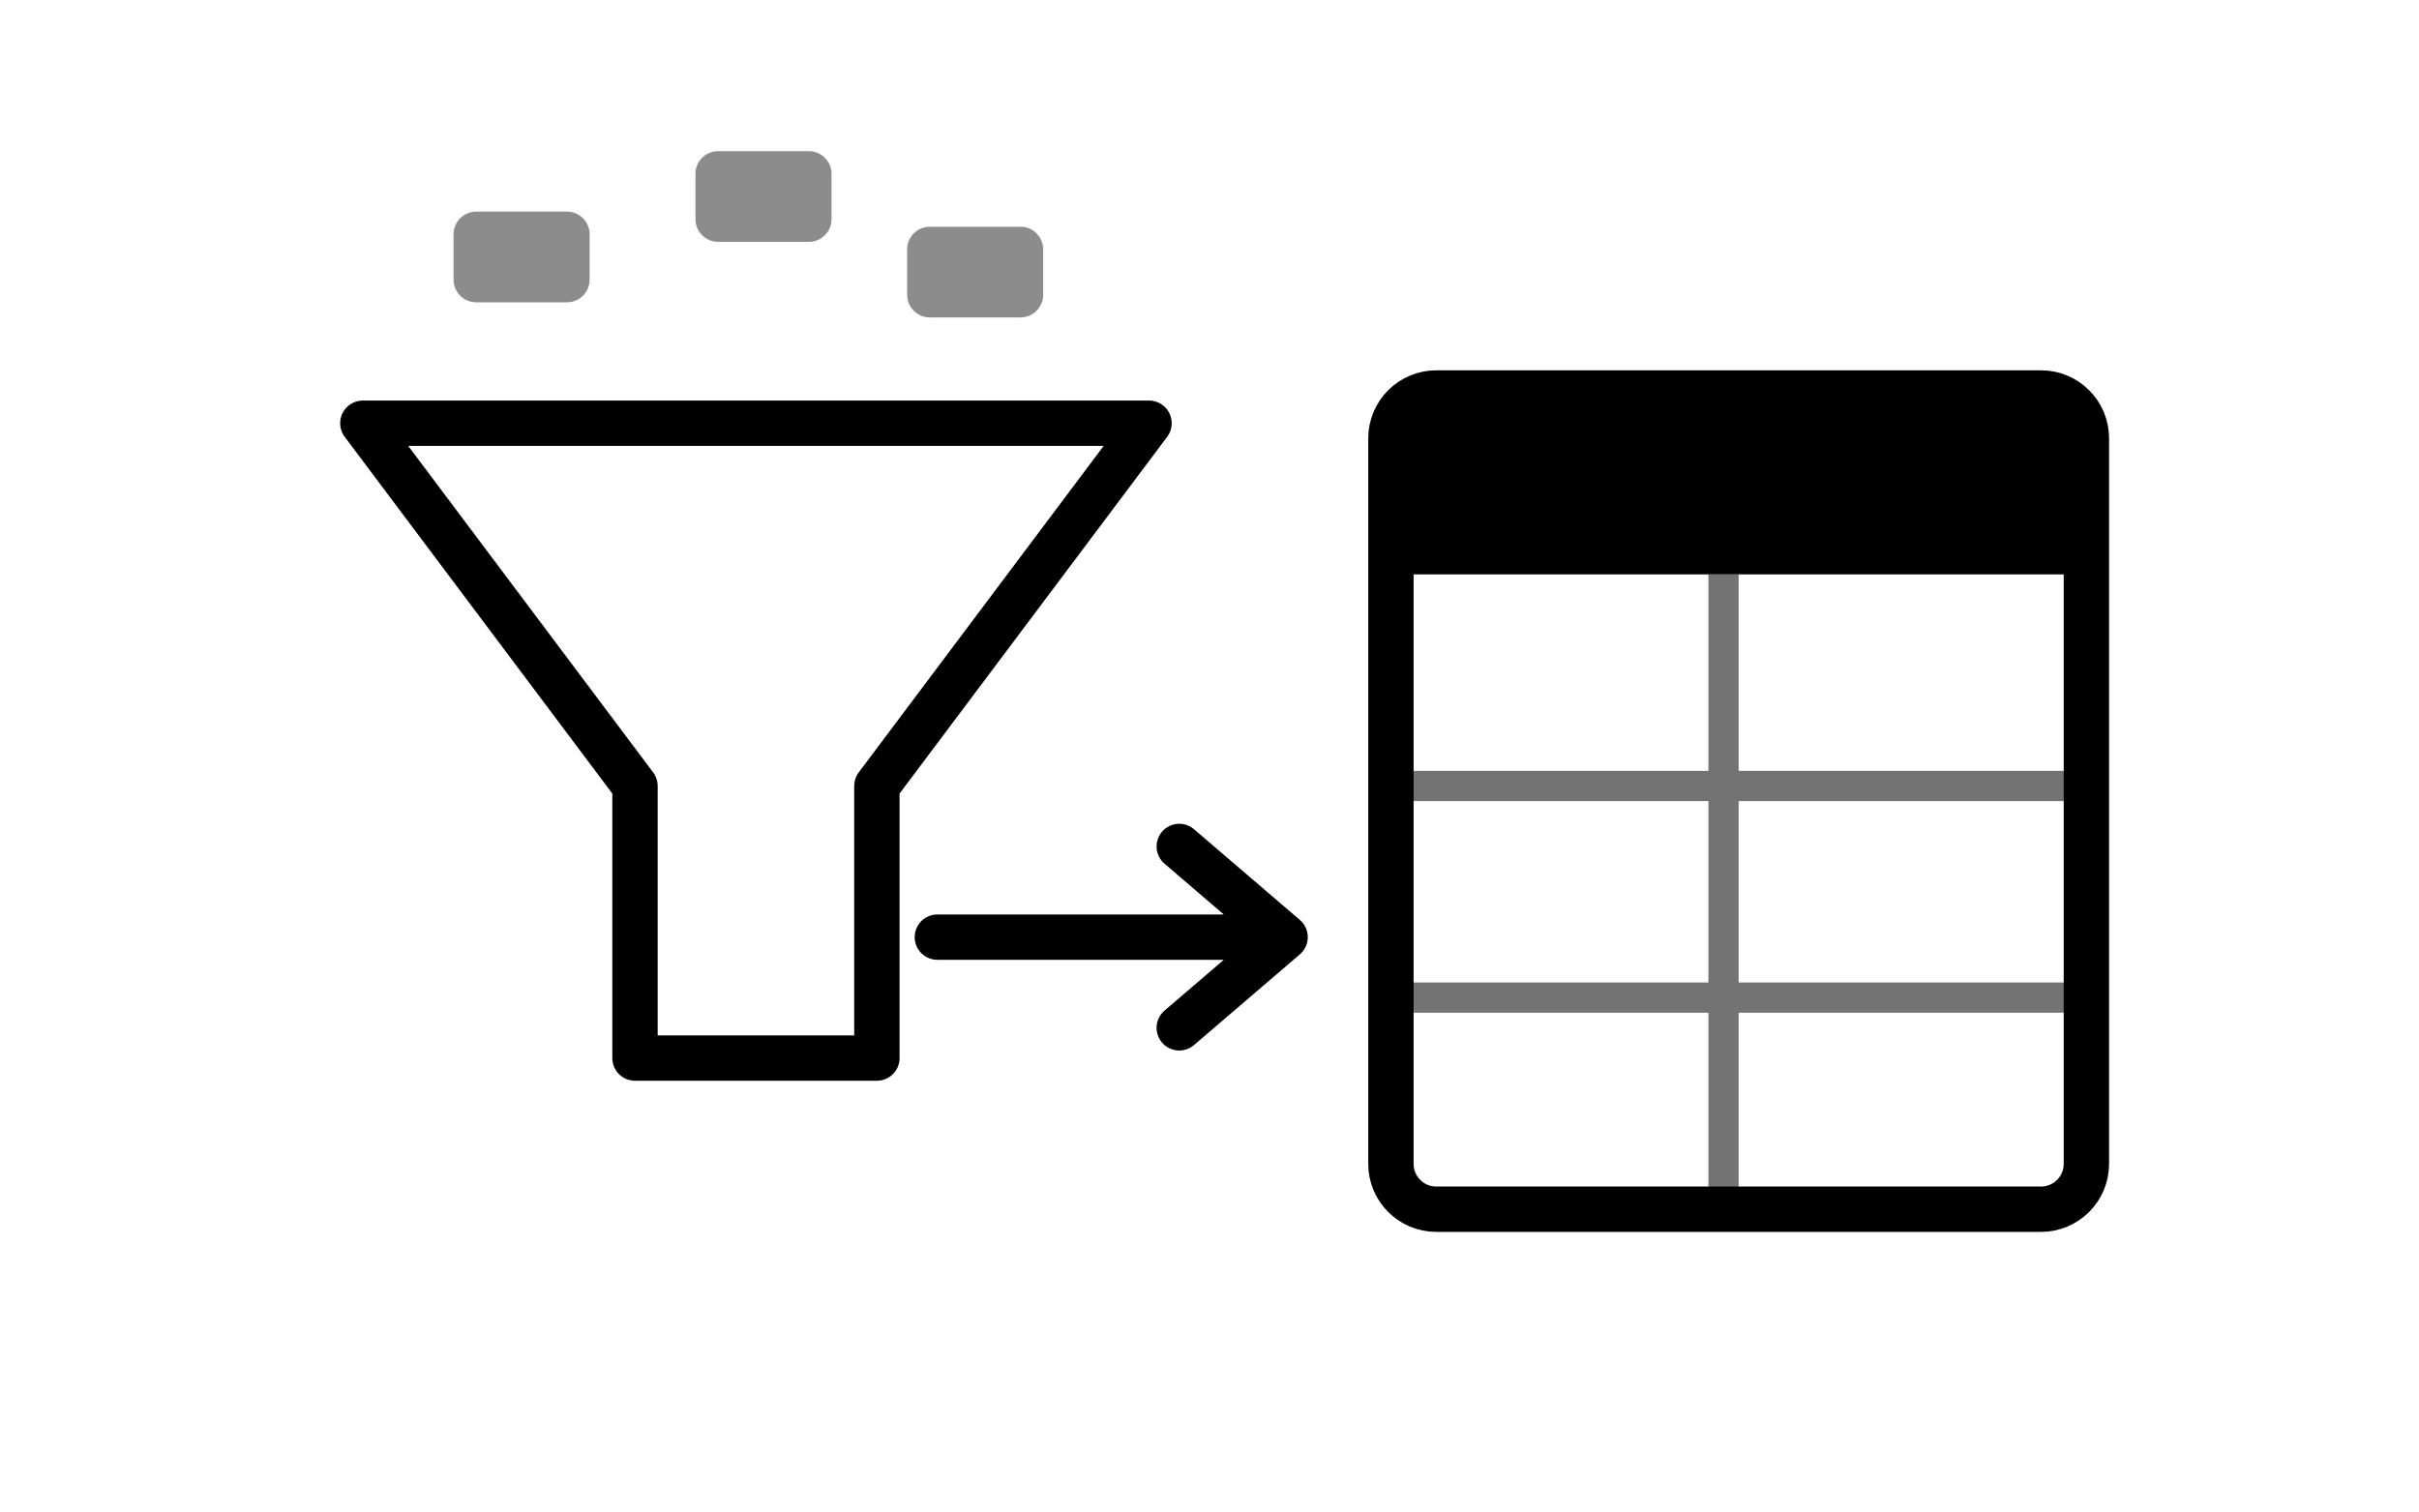
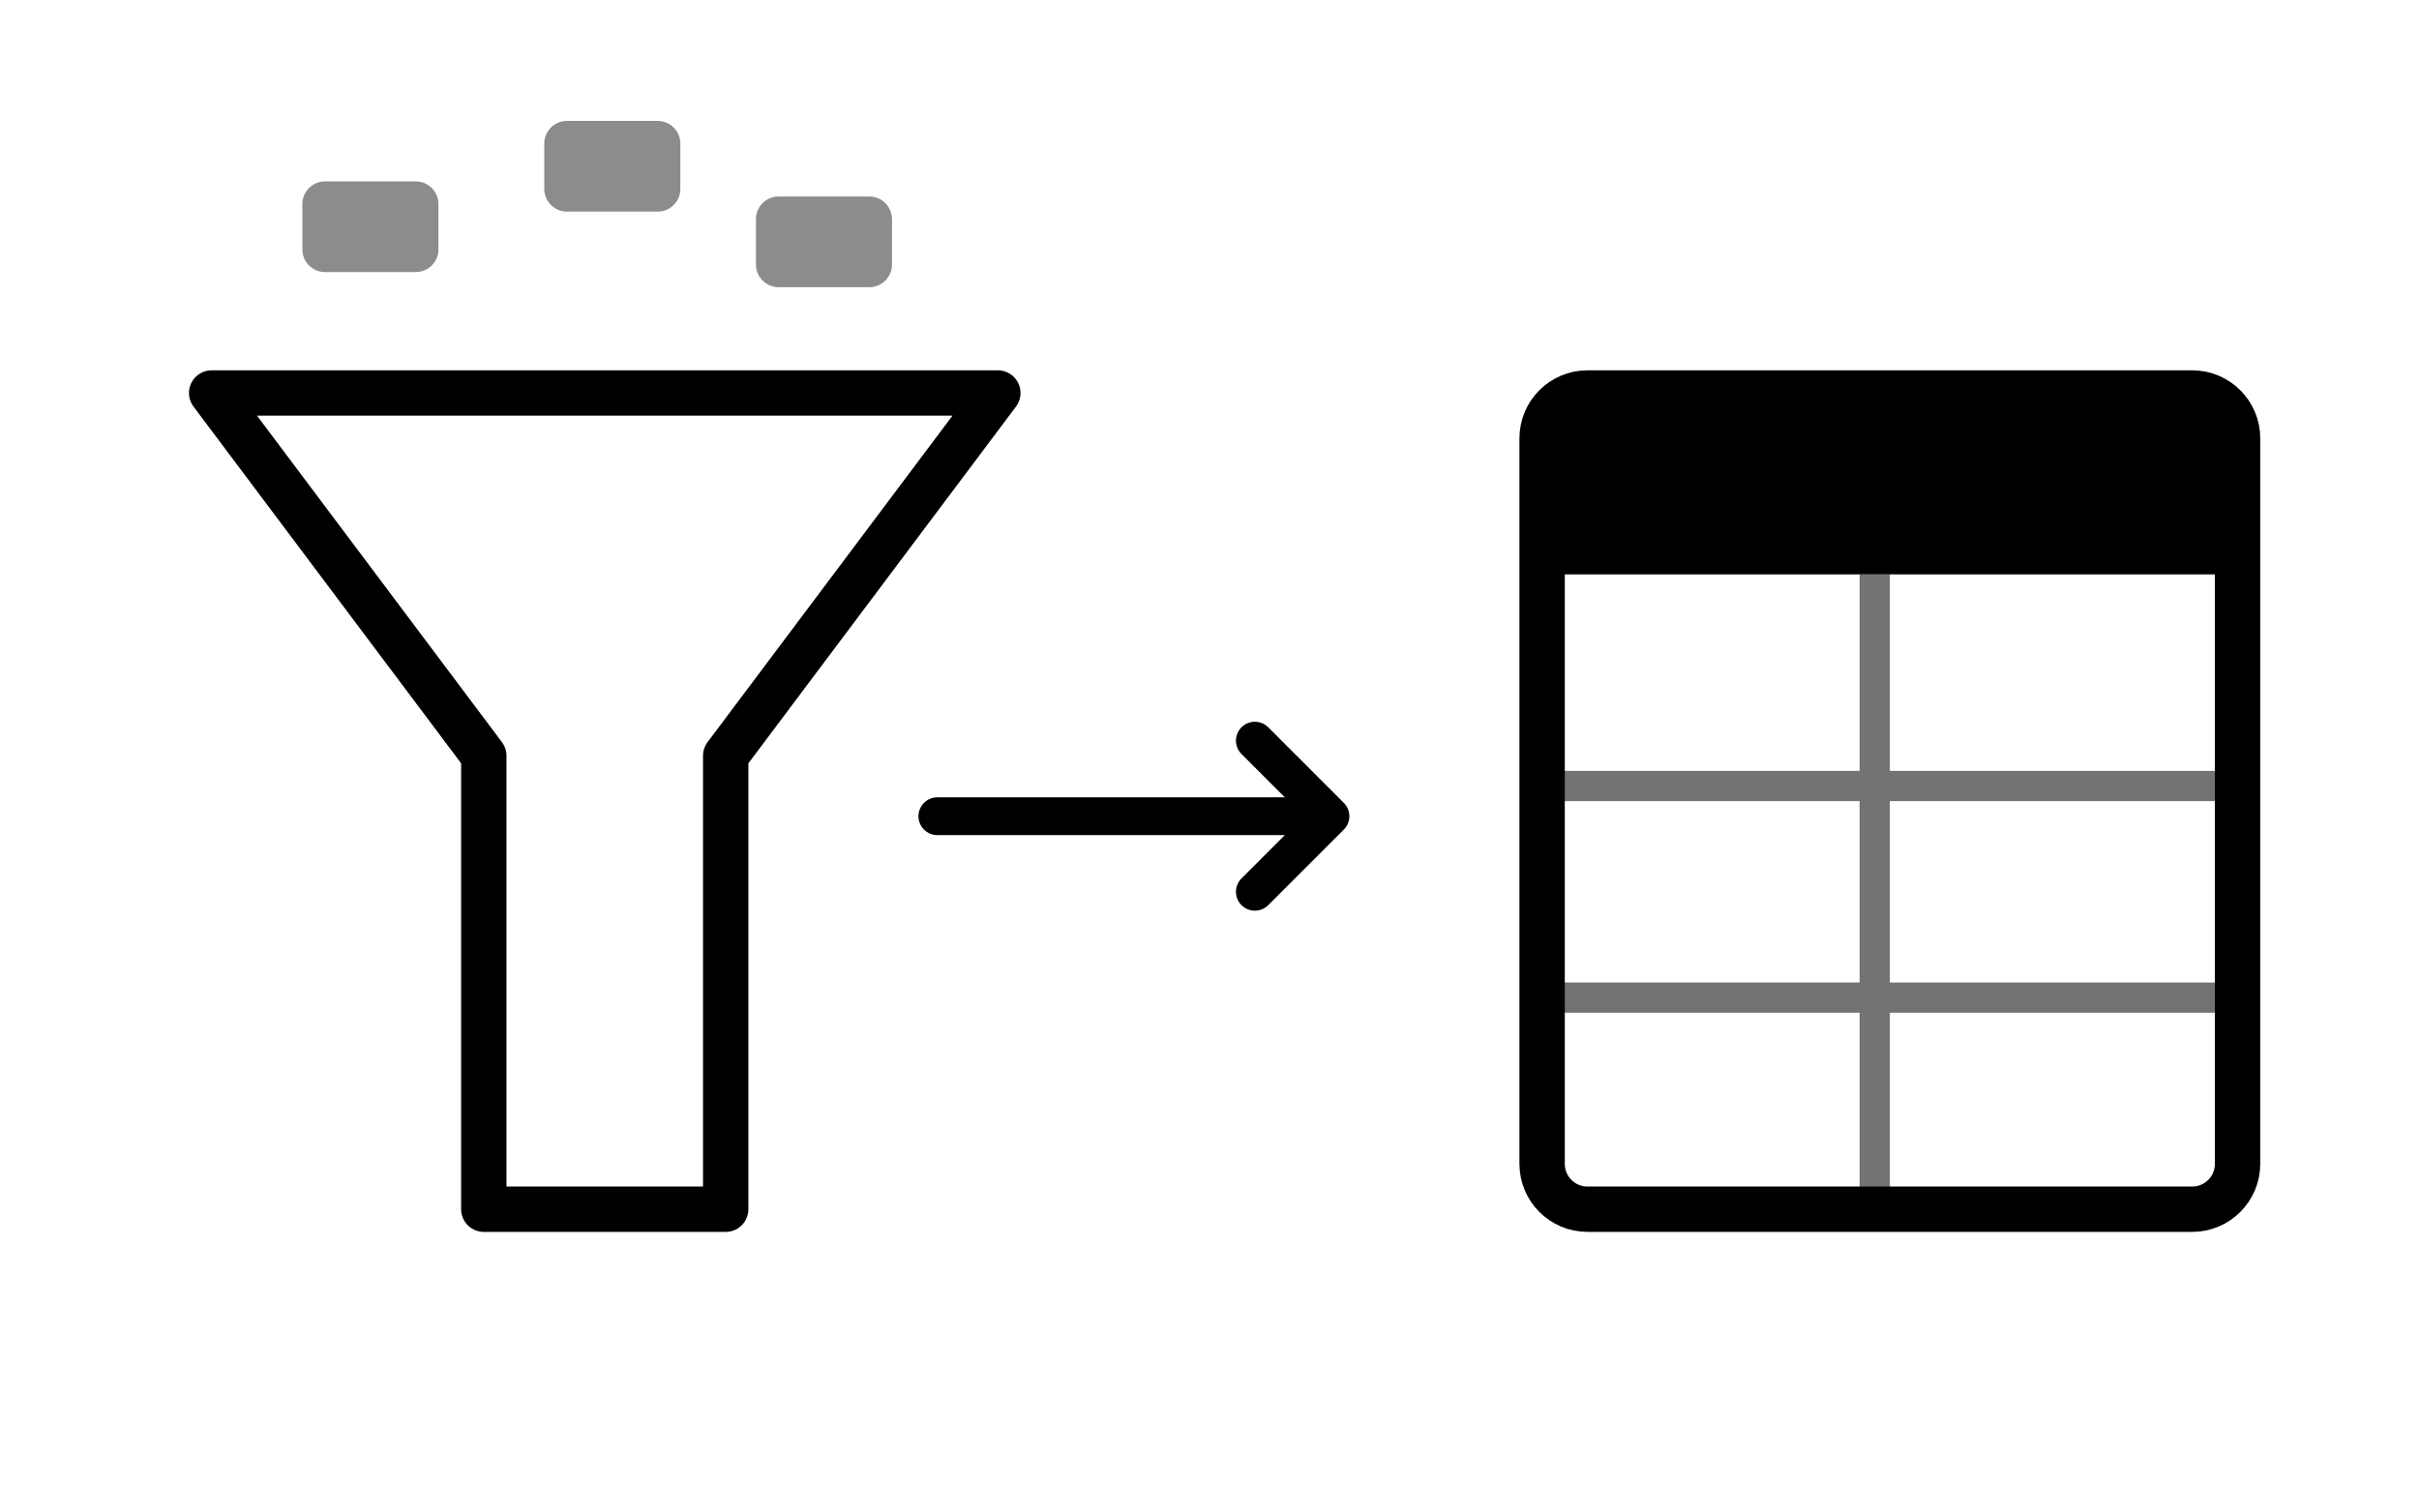
<svg xmlns="http://www.w3.org/2000/svg" viewBox="0 0 160 100">
  <g opacity="0.45">
-     <rect x="30" y="14" width="9" height="6" rx="1.5" />
-     <rect x="46" y="10" width="9" height="6" rx="1.5" />
-     <rect x="60" y="15" width="9" height="6" rx="1.5" />
+     <rect x="20" y="12" width="9" height="6" rx="1.5" />
+     <rect x="36" y="8" width="9" height="6" rx="1.5" />
+     <rect x="50" y="13" width="9" height="6" rx="1.5" />
  </g>
-   <polygon points="24,28 76,28 58,52 58,70 42,70 42,52" fill="none" stroke="#000" stroke-width="3" stroke-linejoin="round" />
-   <path d="M62,62 H84 M78,56 L85,62 L78,68" fill="none" stroke="#000" stroke-width="3" stroke-linecap="round" stroke-linejoin="round" />
-   <rect x="92" y="26" width="46" height="54" rx="3" fill="none" stroke="#000" stroke-width="3" />
-   <rect x="92" y="26" width="46" height="12" />
-   <path d="M92,52 H138 M92,66 H138 M114,38 V80" fill="none" stroke="#000" stroke-width="2" opacity="0.55" />
+   <polygon points="14,26 66,26 48,50 48,80 32,80 32,50" fill="none" stroke="#000" stroke-width="3" stroke-linejoin="round" />
+   <path d="M62,54 H88 M83,49 L88,54 L83,59" fill="none" stroke="#000" stroke-width="2.5" stroke-linecap="round" stroke-linejoin="round" />
+   <rect x="102" y="26" width="46" height="54" rx="3" fill="none" stroke="#000" stroke-width="3" />
+   <rect x="102" y="26" width="46" height="12" />
+   <path d="M102,52 H148 M102,66 H148 M124,38 V80" fill="none" stroke="#000" stroke-width="2" opacity="0.55" />
</svg>
